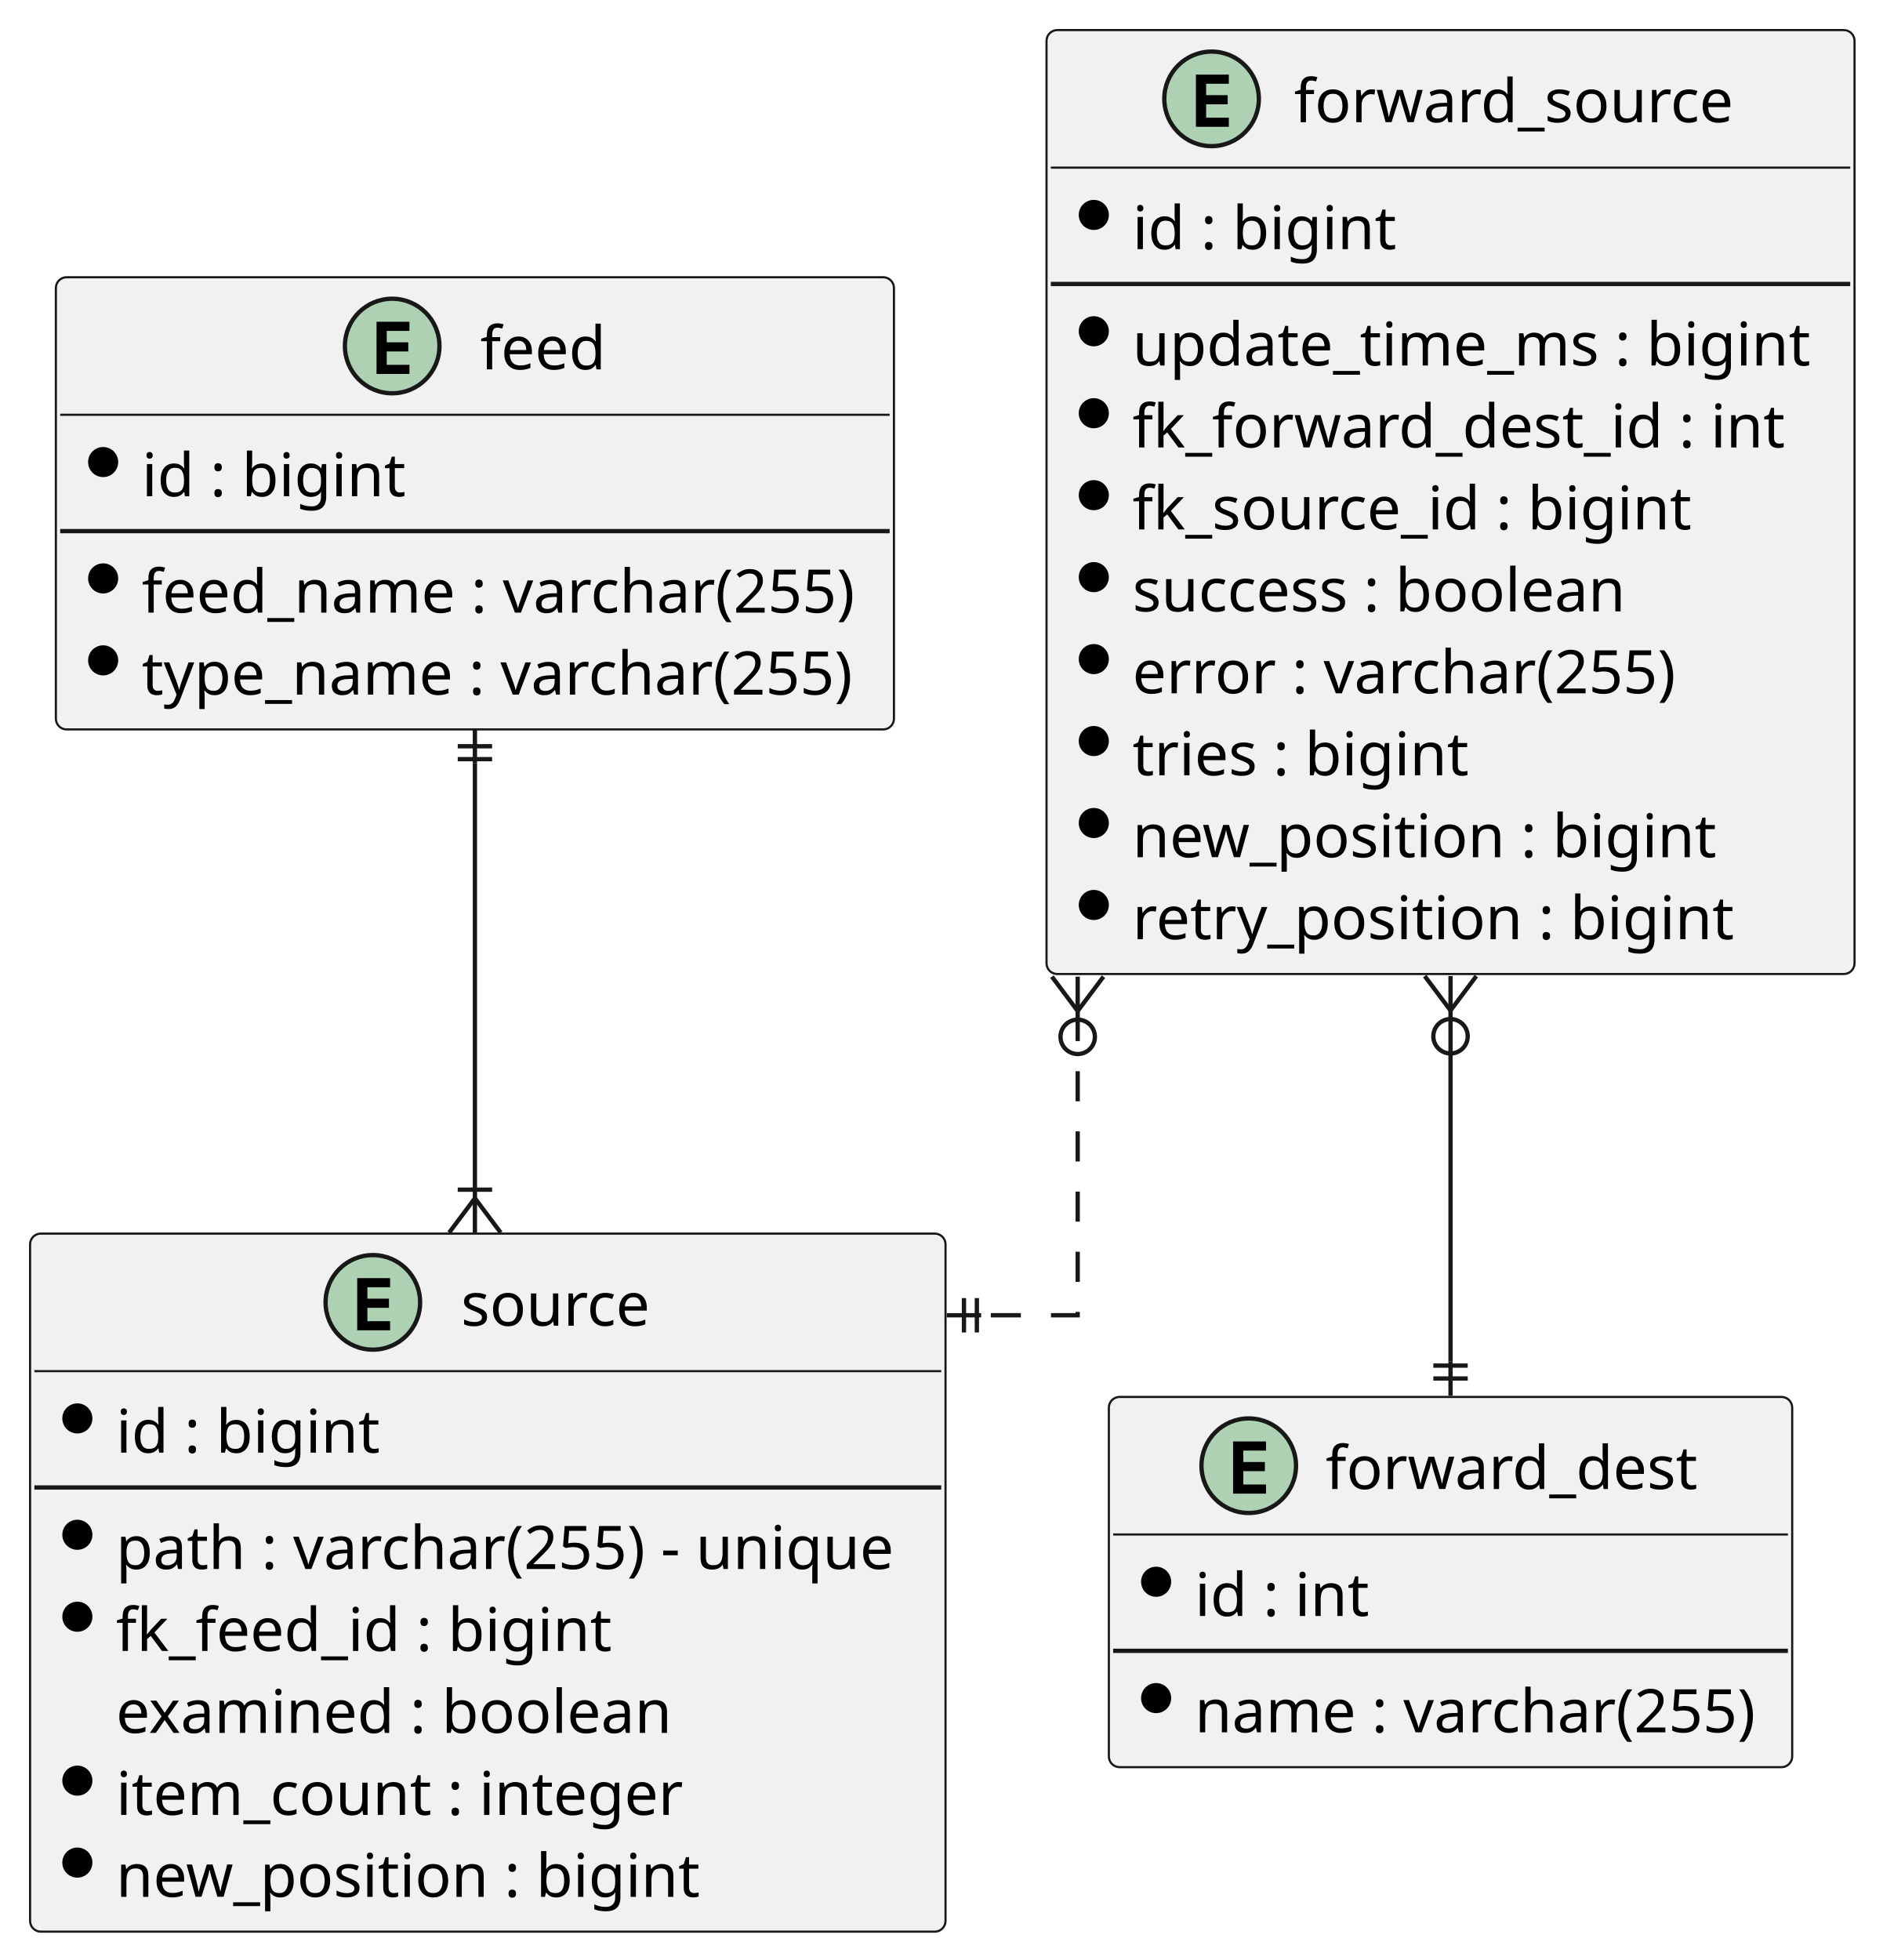
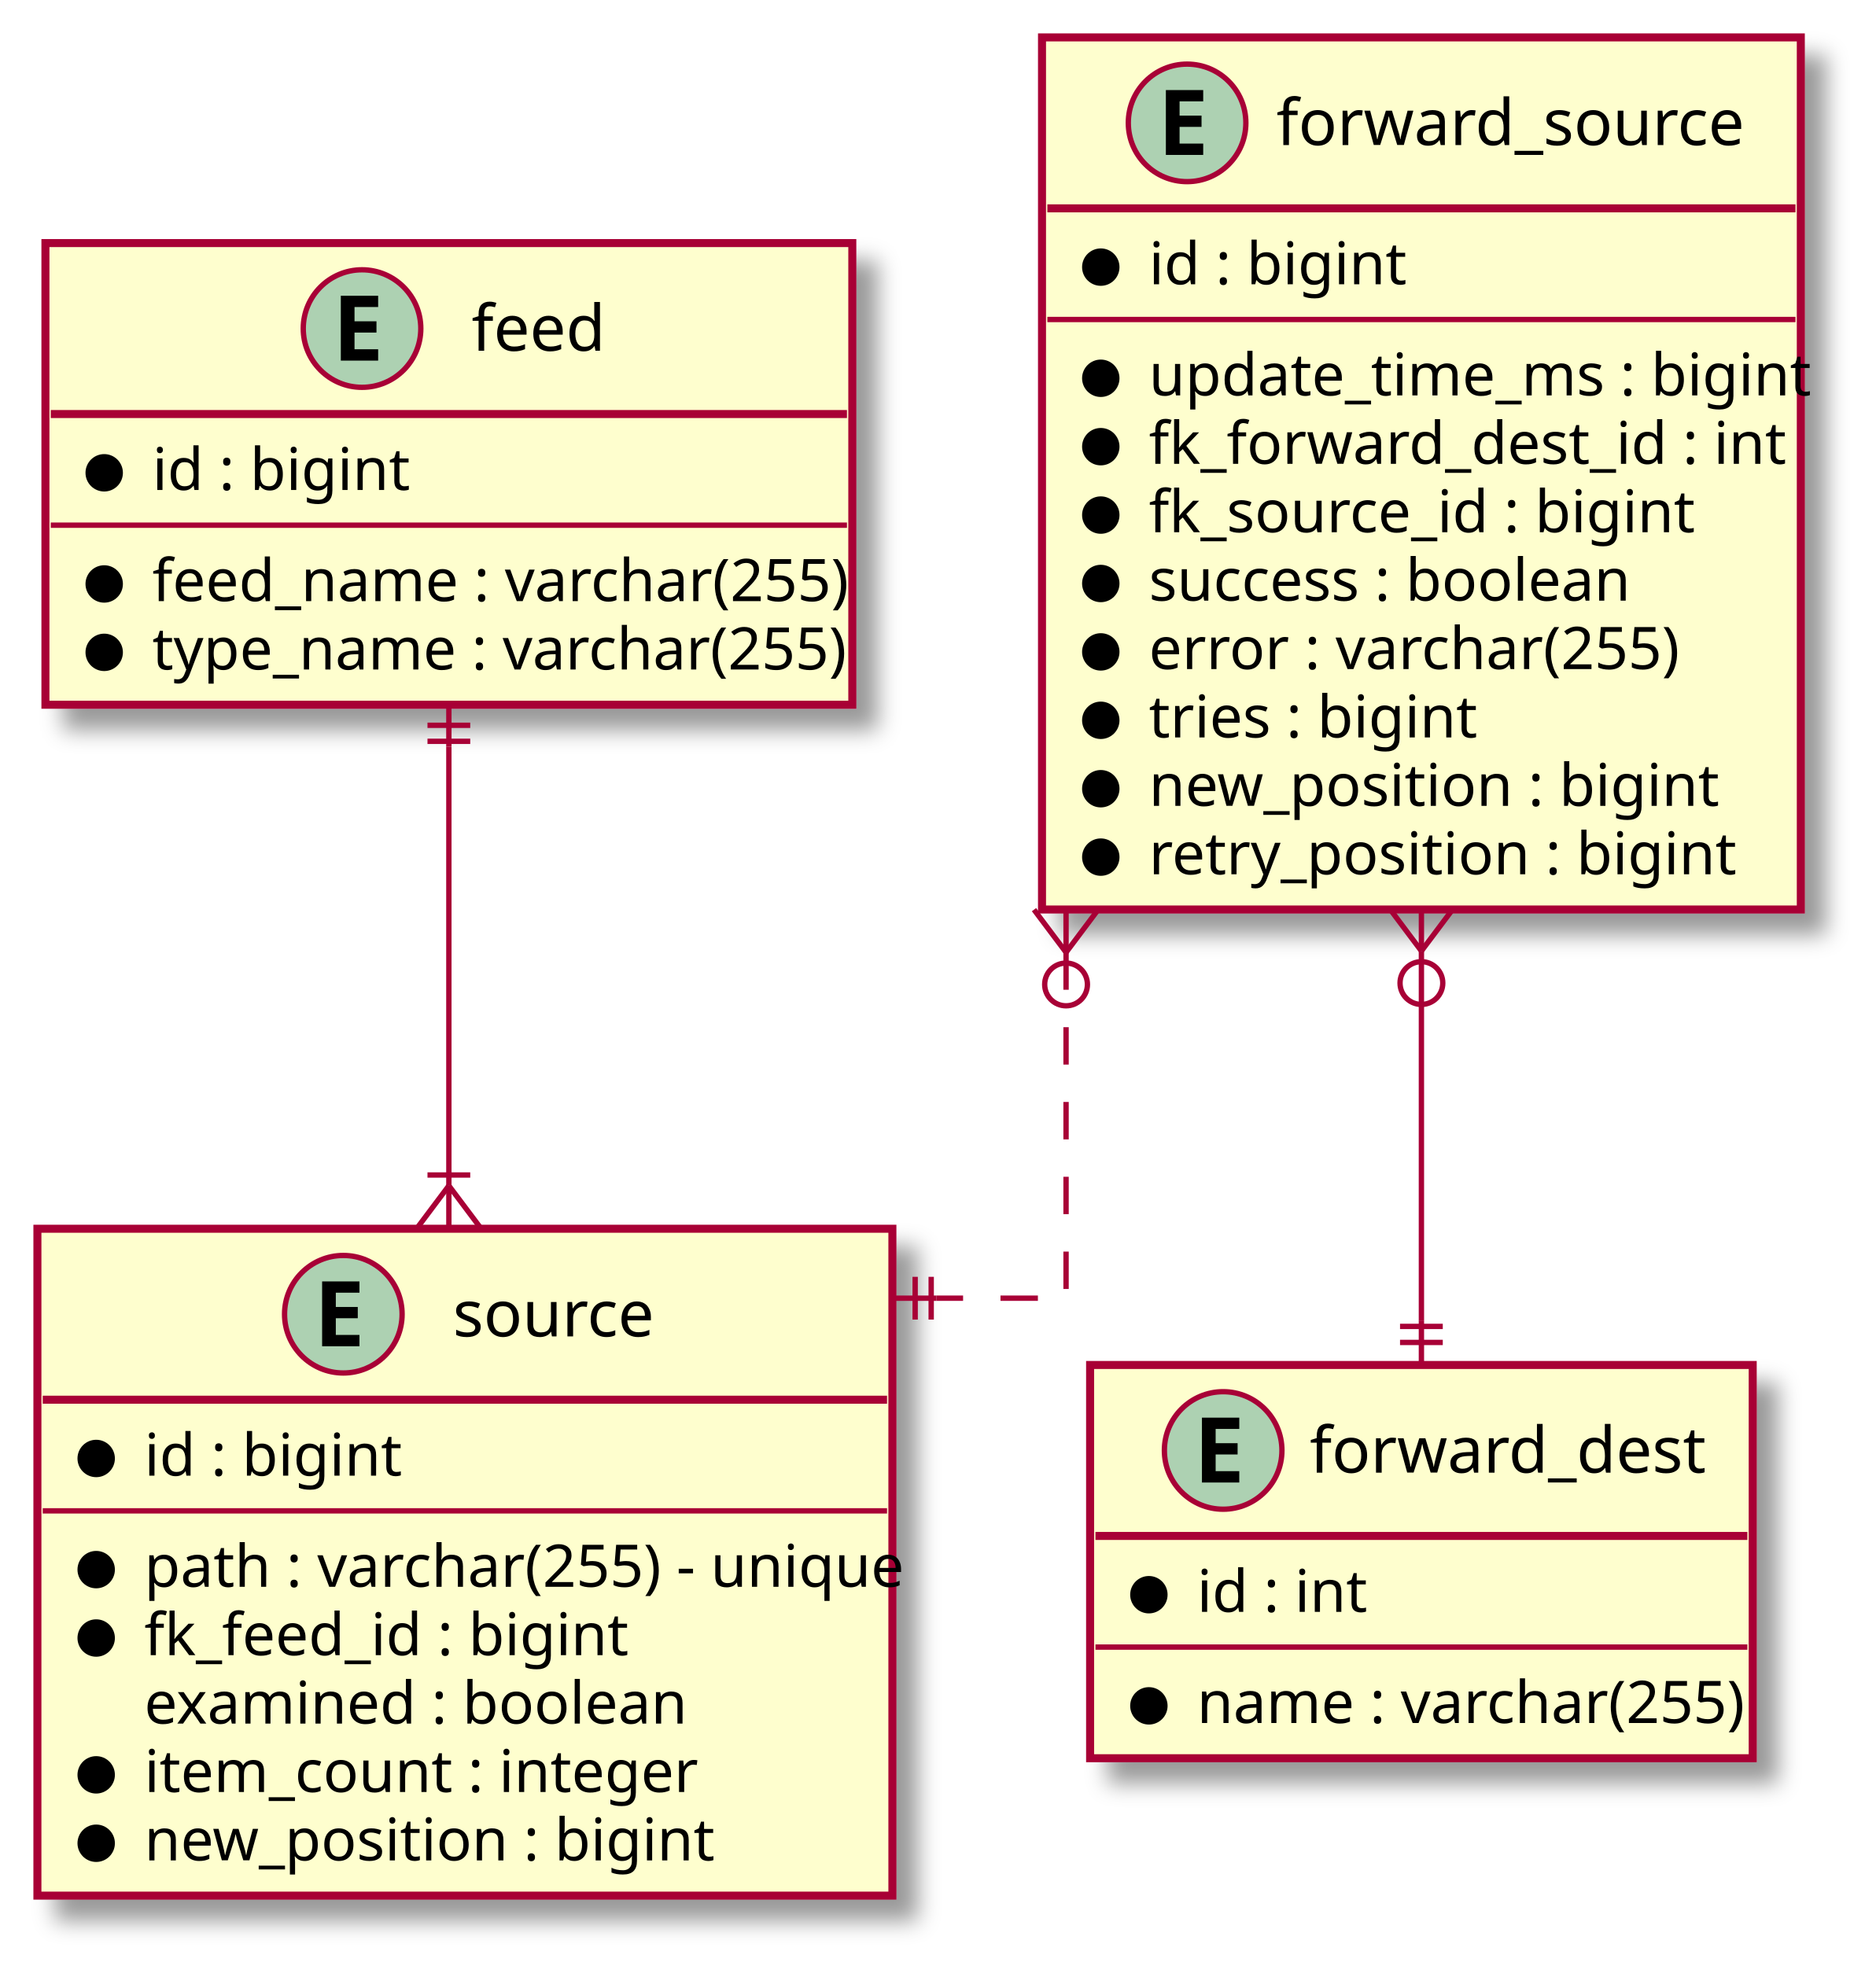
- <svg xmlns="http://www.w3.org/2000/svg" contentStyleType="text/css" height="456px" preserveAspectRatio="none" style="width:438px;height:456px;background:#FFFFFF;" version="1.1" viewBox="0 0 438 456" width="438px" zoomAndPan="magnify">
-   <defs />
+ <svg xmlns="http://www.w3.org/2000/svg" contentScriptType="application/ecmascript" contentStyleType="text/css" height="368px" preserveAspectRatio="none" style="width:351px;height:368px;" version="1.1" viewBox="0 0 351 368" width="351px" zoomAndPan="magnify">
+   <defs>
+     <filter height="300%" id="f1rcx7ir4g94ow" width="300%" x="-1" y="-1">
+       <feGaussianBlur result="blurOut" stdDeviation="2.0" />
+       <feColorMatrix in="blurOut" result="blurOut2" type="matrix" values="0 0 0 0 0 0 0 0 0 0 0 0 0 0 0 0 0 0 .4 0" />
+       <feOffset dx="4.0" dy="4.0" in="blurOut2" result="blurOut3" />
+       <feBlend in="SourceGraphic" in2="blurOut3" mode="normal" />
+     </filter>
+   </defs>
  <g>
-     <g id="elem_feed">
-       <rect codeLine="5" fill="#F1F1F1" height="105.204" id="feed" rx="2.5" ry="2.5" style="stroke:#181818;stroke-width:0.5;" width="195" x="13" y="64.5" />
-       <ellipse cx="91.25" cy="80.5" fill="#ADD1B2" rx="11" ry="11" style="stroke:#181818;stroke-width:1.0;" />
-       <path d="M87.609,87 L87.609,74.859 L95.266,74.859 L95.266,76.984 L89.984,76.984 L89.984,79.641 L95,79.641 L95,81.766 L89.984,81.766 L89.984,84.875 L95.266,84.875 L95.266,87 L87.609,87 Z " fill="#000000" />
-       <text fill="#000000" font-family="sans-serif" font-size="14" lengthAdjust="spacing" textLength="30" x="111.75" y="85.932">feed</text>
-       <line style="stroke:#181818;stroke-width:0.5;" x1="14" x2="207" y1="96.5" y2="96.5" />
-       <ellipse cx="24" cy="107.5" fill="#000000" rx="3" ry="3" style="stroke:#000000;stroke-width:1.0;" />
-       <text fill="#000000" font-family="sans-serif" font-size="14" lengthAdjust="spacing" textLength="65" x="33" y="115.466">id : bigint</text>
-       <line style="stroke:#181818;stroke-width:1.0;" x1="14" x2="207" y1="123.568" y2="123.568" />
-       <ellipse cx="24" cy="134.568" fill="#000000" rx="3" ry="3" style="stroke:#000000;stroke-width:1.0;" />
-       <text fill="#000000" font-family="sans-serif" font-size="14" lengthAdjust="spacing" textLength="169" x="33" y="142.534">feed_name : varchar(255)</text>
-       <ellipse cx="24" cy="153.636" fill="#000000" rx="3" ry="3" style="stroke:#000000;stroke-width:1.0;" />
-       <text fill="#000000" font-family="sans-serif" font-size="14" lengthAdjust="spacing" textLength="168" x="33" y="161.602">type_name : varchar(255)</text>
-     </g>
-     <g id="elem_source">
-       <rect codeLine="12" fill="#F1F1F1" height="162.407" id="source" rx="2.5" ry="2.5" style="stroke:#181818;stroke-width:0.5;" width="213" x="7" y="287" />
-       <ellipse cx="86.75" cy="303" fill="#ADD1B2" rx="11" ry="11" style="stroke:#181818;stroke-width:1.0;" />
-       <path d="M83.109,309.5 L83.109,297.359 L90.766,297.359 L90.766,299.484 L85.484,299.484 L85.484,302.141 L90.5,302.141 L90.5,304.266 L85.484,304.266 L85.484,307.375 L90.766,307.375 L90.766,309.5 L83.109,309.5 Z " fill="#000000" />
-       <text fill="#000000" font-family="sans-serif" font-size="14" lengthAdjust="spacing" textLength="45" x="107.25" y="308.432">source</text>
-       <line style="stroke:#181818;stroke-width:0.5;" x1="8" x2="219" y1="319" y2="319" />
-       <ellipse cx="18" cy="330" fill="#000000" rx="3" ry="3" style="stroke:#000000;stroke-width:1.0;" />
-       <text fill="#000000" font-family="sans-serif" font-size="14" lengthAdjust="spacing" textLength="65" x="27" y="337.966">id : bigint</text>
-       <line style="stroke:#181818;stroke-width:1.0;" x1="8" x2="219" y1="346.068" y2="346.068" />
-       <ellipse cx="18" cy="357.068" fill="#000000" rx="3" ry="3" style="stroke:#000000;stroke-width:1.0;" />
-       <text fill="#000000" font-family="sans-serif" font-size="14" lengthAdjust="spacing" textLength="187" x="27" y="365.034">path : varchar(255) - unique</text>
-       <ellipse cx="18" cy="376.136" fill="#000000" rx="3" ry="3" style="stroke:#000000;stroke-width:1.0;" />
-       <text fill="#000000" font-family="sans-serif" font-size="14" lengthAdjust="spacing" textLength="119" x="27" y="384.102">fk_feed_id : bigint</text>
-       <text fill="#000000" font-family="sans-serif" font-size="14" lengthAdjust="spacing" textLength="132" x="27" y="403.17">examined : boolean</text>
-       <ellipse cx="18" cy="414.272" fill="#000000" rx="3" ry="3" style="stroke:#000000;stroke-width:1.0;" />
-       <text fill="#000000" font-family="sans-serif" font-size="14" lengthAdjust="spacing" textLength="135" x="27" y="422.238">item_count : integer</text>
-       <ellipse cx="18" cy="433.34" fill="#000000" rx="3" ry="3" style="stroke:#000000;stroke-width:1.0;" />
-       <text fill="#000000" font-family="sans-serif" font-size="14" lengthAdjust="spacing" textLength="140" x="27" y="441.305">new_position : bigint</text>
-     </g>
-     <g id="elem_forward_dest">
-       <rect codeLine="22" fill="#F1F1F1" height="86.136" id="forward_dest" rx="2.5" ry="2.5" style="stroke:#181818;stroke-width:0.5;" width="159" x="258" y="325" />
-       <ellipse cx="290.55" cy="341" fill="#ADD1B2" rx="11" ry="11" style="stroke:#181818;stroke-width:1.0;" />
-       <path d="M286.909,347.5 L286.909,335.359 L294.566,335.359 L294.566,337.484 L289.284,337.484 L289.284,340.141 L294.3,340.141 L294.3,342.266 L289.284,342.266 L289.284,345.375 L294.566,345.375 L294.566,347.5 L286.909,347.5 Z " fill="#000000" />
-       <text fill="#000000" font-family="sans-serif" font-size="14" lengthAdjust="spacing" textLength="88" x="308.45" y="346.432">forward_dest</text>
-       <line style="stroke:#181818;stroke-width:0.5;" x1="259" x2="416" y1="357" y2="357" />
-       <ellipse cx="269" cy="368" fill="#000000" rx="3" ry="3" style="stroke:#000000;stroke-width:1.0;" />
-       <text fill="#000000" font-family="sans-serif" font-size="14" lengthAdjust="spacing" textLength="43" x="278" y="375.966">id : int</text>
-       <line style="stroke:#181818;stroke-width:1.0;" x1="259" x2="416" y1="384.068" y2="384.068" />
-       <ellipse cx="269" cy="395.068" fill="#000000" rx="3" ry="3" style="stroke:#000000;stroke-width:1.0;" />
-       <text fill="#000000" font-family="sans-serif" font-size="14" lengthAdjust="spacing" textLength="133" x="278" y="403.034">name : varchar(255)</text>
-     </g>
-     <g id="elem_forward_source">
-       <rect codeLine="28" fill="#F1F1F1" height="219.611" id="forward_source" rx="2.5" ry="2.5" style="stroke:#181818;stroke-width:0.5;" width="188" x="243.5" y="7" />
-       <ellipse cx="281.9" cy="23" fill="#ADD1B2" rx="11" ry="11" style="stroke:#181818;stroke-width:1.0;" />
-       <path d="M278.259,29.5 L278.259,17.359 L285.916,17.359 L285.916,19.484 L280.634,19.484 L280.634,22.141 L285.65,22.141 L285.65,24.266 L280.634,24.266 L280.634,27.375 L285.916,27.375 L285.916,29.5 L278.259,29.5 Z " fill="#000000" />
-       <text fill="#000000" font-family="sans-serif" font-size="14" lengthAdjust="spacing" textLength="104" x="301.1" y="28.432">forward_source</text>
-       <line style="stroke:#181818;stroke-width:0.5;" x1="244.5" x2="430.5" y1="39" y2="39" />
-       <ellipse cx="254.5" cy="50" fill="#000000" rx="3" ry="3" style="stroke:#000000;stroke-width:1.0;" />
-       <text fill="#000000" font-family="sans-serif" font-size="14" lengthAdjust="spacing" textLength="65" x="263.5" y="57.966">id : bigint</text>
-       <line style="stroke:#181818;stroke-width:1.0;" x1="244.5" x2="430.5" y1="66.068" y2="66.068" />
-       <ellipse cx="254.5" cy="77.068" fill="#000000" rx="3" ry="3" style="stroke:#000000;stroke-width:1.0;" />
-       <text fill="#000000" font-family="sans-serif" font-size="14" lengthAdjust="spacing" textLength="162" x="263.5" y="85.034">update_time_ms : bigint</text>
-       <ellipse cx="254.5" cy="96.136" fill="#000000" rx="3" ry="3" style="stroke:#000000;stroke-width:1.0;" />
-       <text fill="#000000" font-family="sans-serif" font-size="14" lengthAdjust="spacing" textLength="155" x="263.5" y="104.102">fk_forward_dest_id : int</text>
-       <ellipse cx="254.5" cy="115.204" fill="#000000" rx="3" ry="3" style="stroke:#000000;stroke-width:1.0;" />
-       <text fill="#000000" font-family="sans-serif" font-size="14" lengthAdjust="spacing" textLength="134" x="263.5" y="123.17">fk_source_id : bigint</text>
-       <ellipse cx="254.5" cy="134.272" fill="#000000" rx="3" ry="3" style="stroke:#000000;stroke-width:1.0;" />
-       <text fill="#000000" font-family="sans-serif" font-size="14" lengthAdjust="spacing" textLength="118" x="263.5" y="142.238">success : boolean</text>
-       <ellipse cx="254.5" cy="153.34" fill="#000000" rx="3" ry="3" style="stroke:#000000;stroke-width:1.0;" />
-       <text fill="#000000" font-family="sans-serif" font-size="14" lengthAdjust="spacing" textLength="129" x="263.5" y="161.305">error : varchar(255)</text>
-       <ellipse cx="254.5" cy="172.407" fill="#000000" rx="3" ry="3" style="stroke:#000000;stroke-width:1.0;" />
-       <text fill="#000000" font-family="sans-serif" font-size="14" lengthAdjust="spacing" textLength="82" x="263.5" y="180.373">tries : bigint</text>
-       <ellipse cx="254.5" cy="191.475" fill="#000000" rx="3" ry="3" style="stroke:#000000;stroke-width:1.0;" />
-       <text fill="#000000" font-family="sans-serif" font-size="14" lengthAdjust="spacing" textLength="140" x="263.5" y="199.441">new_position : bigint</text>
-       <ellipse cx="254.5" cy="210.543" fill="#000000" rx="3" ry="3" style="stroke:#000000;stroke-width:1.0;" />
-       <text fill="#000000" font-family="sans-serif" font-size="14" lengthAdjust="spacing" textLength="144" x="263.5" y="218.509">retry_position : bigint</text>
-     </g>
-     <g id="link_feed_source">
-       <path codeLine="41" d="M110.5,177.62 C110.5,177.62 110.5,278.78 110.5,278.78 " fill="none" id="feed-source" style="stroke:#181818;stroke-width:1.0;" />
-       <line style="stroke:#181818;stroke-width:1.0;" x1="110.5" x2="116.5" y1="278.78" y2="286.78" />
-       <line style="stroke:#181818;stroke-width:1.0;" x1="110.5" x2="104.5" y1="278.78" y2="286.78" />
-       <line style="stroke:#181818;stroke-width:1.0;" x1="110.5" x2="110.5" y1="278.78" y2="286.78" />
-       <line style="stroke:#181818;stroke-width:1.0;" x1="114.5" x2="106.5" y1="276.78" y2="276.78" />
-       <line style="stroke:#181818;stroke-width:1.0;" x1="106.5" x2="114.5" y1="173.62" y2="173.62" />
-       <line style="stroke:#181818;stroke-width:1.0;" x1="106.5" x2="114.5" y1="176.62" y2="176.62" />
-       <line style="stroke:#181818;stroke-width:1.0;" x1="110.5" x2="110.5" y1="177.62" y2="169.62" />
-     </g>
-     <g id="link_forward_source_forward_dest">
-       <path codeLine="43" d="M337.5,235.09 C337.5,235.09 337.5,316.71 337.5,316.71 " fill="none" id="forward_source-forward_dest" style="stroke:#181818;stroke-width:1.0;" />
-       <line style="stroke:#181818;stroke-width:1.0;" x1="341.5" x2="333.5" y1="320.71" y2="320.71" />
-       <line style="stroke:#181818;stroke-width:1.0;" x1="341.5" x2="333.5" y1="317.71" y2="317.71" />
-       <line style="stroke:#181818;stroke-width:1.0;" x1="337.5" x2="337.5" y1="316.71" y2="324.71" />
-       <line style="stroke:#181818;stroke-width:1.0;" x1="337.5" x2="331.5" y1="235.09" y2="227.09" />
-       <line style="stroke:#181818;stroke-width:1.0;" x1="337.5" x2="343.5" y1="235.09" y2="227.09" />
-       <line style="stroke:#181818;stroke-width:1.0;" x1="337.5" x2="337.5" y1="235.09" y2="227.09" />
-       <ellipse cx="337.5" cy="241.09" fill="none" rx="4" ry="4" style="stroke:#181818;stroke-width:1.0;" />
-     </g>
-     <g id="link_forward_source_source">
-       <path codeLine="44" d="M250.75,235.22 C250.75,235.22 250.75,306 250.75,306 C250.75,306 228.29,306 228.29,306 " fill="none" id="forward_source-source" style="stroke:#181818;stroke-width:1.0;stroke-dasharray:7.0,7.0;" />
-       <line style="stroke:#181818;stroke-width:1.0;" x1="224.29" x2="224.29" y1="310" y2="302" />
-       <line style="stroke:#181818;stroke-width:1.0;" x1="227.29" x2="227.29" y1="310" y2="302" />
-       <line style="stroke:#181818;stroke-width:1.0;" x1="228.29" x2="220.29" y1="306" y2="306" />
-       <line style="stroke:#181818;stroke-width:1.0;" x1="250.75" x2="244.75" y1="235.22" y2="227.22" />
-       <line style="stroke:#181818;stroke-width:1.0;" x1="250.75" x2="256.75" y1="235.22" y2="227.22" />
-       <line style="stroke:#181818;stroke-width:1.0;" x1="250.75" x2="250.75" y1="235.22" y2="227.22" />
-       <ellipse cx="250.75" cy="241.22" fill="none" rx="4" ry="4" style="stroke:#181818;stroke-width:1.0;" />
-     </g>
+     <rect codeLine="5" fill="#FEFECE" filter="url(#f1rcx7ir4g94ow)" height="86.414" id="feed" style="stroke:#A80036;stroke-width:1.5;" width="151" x="8.5" y="45.5" />
+     <ellipse cx="67.75" cy="61.5" fill="#ADD1B2" rx="11" ry="11" style="stroke:#A80036;stroke-width:1.0;" />
+     <path d="M70.766,67.5 L63.781,67.5 L63.781,55.359 L70.766,55.359 L70.766,57.469 L66.344,57.469 L66.344,60.141 L70.453,60.141 L70.453,62.25 L66.344,62.25 L66.344,65.375 L70.766,65.375 L70.766,67.5 Z " fill="#000000" />
+     <text fill="#000000" font-family="sans-serif" font-size="12" lengthAdjust="spacing" textLength="24" x="88.25" y="65.654">feed</text>
+     <line style="stroke:#A80036;stroke-width:1.5;" x1="9.5" x2="158.5" y1="77.5" y2="77.5" />
+     <ellipse cx="19.5" cy="88.5" fill="#000000" rx="3" ry="3" style="stroke:#000000;stroke-width:1.0;" />
+     <text fill="#000000" font-family="sans-serif" font-size="11" lengthAdjust="spacing" textLength="43" x="28.5" y="91.71">id : bigint</text>
+     <line style="stroke:#A80036;stroke-width:1.0;" x1="9.5" x2="158.5" y1="98.305" y2="98.305" />
+     <ellipse cx="19.5" cy="109.305" fill="#000000" rx="3" ry="3" style="stroke:#000000;stroke-width:1.0;" />
+     <text fill="#000000" font-family="sans-serif" font-size="11" lengthAdjust="spacing" textLength="125" x="28.5" y="112.515">feed_name : varchar(255)</text>
+     <ellipse cx="19.5" cy="122.109" fill="#000000" rx="3" ry="3" style="stroke:#000000;stroke-width:1.0;" />
+     <text fill="#000000" font-family="sans-serif" font-size="11" lengthAdjust="spacing" textLength="125" x="28.5" y="125.32">type_name : varchar(255)</text>
+     <rect codeLine="12" fill="#FEFECE" filter="url(#f1rcx7ir4g94ow)" height="124.828" id="source" style="stroke:#A80036;stroke-width:1.5;" width="160" x="7" y="230" />
+     <ellipse cx="64.25" cy="246" fill="#ADD1B2" rx="11" ry="11" style="stroke:#A80036;stroke-width:1.0;" />
+     <path d="M67.266,252 L60.281,252 L60.281,239.859 L67.266,239.859 L67.266,241.969 L62.844,241.969 L62.844,244.641 L66.953,244.641 L66.953,246.75 L62.844,246.75 L62.844,249.875 L67.266,249.875 L67.266,252 Z " fill="#000000" />
+     <text fill="#000000" font-family="sans-serif" font-size="12" lengthAdjust="spacing" textLength="37" x="84.75" y="250.154">source</text>
+     <line style="stroke:#A80036;stroke-width:1.5;" x1="8" x2="166" y1="262" y2="262" />
+     <ellipse cx="18" cy="273" fill="#000000" rx="3" ry="3" style="stroke:#000000;stroke-width:1.0;" />
+     <text fill="#000000" font-family="sans-serif" font-size="11" lengthAdjust="spacing" textLength="43" x="27" y="276.21">id : bigint</text>
+     <line style="stroke:#A80036;stroke-width:1.0;" x1="8" x2="166" y1="282.805" y2="282.805" />
+     <ellipse cx="18" cy="293.805" fill="#000000" rx="3" ry="3" style="stroke:#000000;stroke-width:1.0;" />
+     <text fill="#000000" font-family="sans-serif" font-size="11" lengthAdjust="spacing" textLength="134" x="27" y="297.015">path : varchar(255) - unique</text>
+     <ellipse cx="18" cy="306.609" fill="#000000" rx="3" ry="3" style="stroke:#000000;stroke-width:1.0;" />
+     <text fill="#000000" font-family="sans-serif" font-size="11" lengthAdjust="spacing" textLength="84" x="27" y="309.82">fk_feed_id : bigint</text>
+     <text fill="#000000" font-family="sans-serif" font-size="11" lengthAdjust="spacing" textLength="95" x="27" y="322.625">examined : boolean</text>
+     <ellipse cx="18" cy="332.219" fill="#000000" rx="3" ry="3" style="stroke:#000000;stroke-width:1.0;" />
+     <text fill="#000000" font-family="sans-serif" font-size="11" lengthAdjust="spacing" textLength="97" x="27" y="335.429">item_count : integer</text>
+     <ellipse cx="18" cy="345.023" fill="#000000" rx="3" ry="3" style="stroke:#000000;stroke-width:1.0;" />
+     <text fill="#000000" font-family="sans-serif" font-size="11" lengthAdjust="spacing" textLength="97" x="27" y="348.234">new_position : bigint</text>
+     <rect codeLine="22" fill="#FEFECE" filter="url(#f1rcx7ir4g94ow)" height="73.609" id="forward_dest" style="stroke:#A80036;stroke-width:1.5;" width="124" x="204" y="255.5" />
+     <ellipse cx="228.9" cy="271.5" fill="#ADD1B2" rx="11" ry="11" style="stroke:#A80036;stroke-width:1.0;" />
+     <path d="M231.916,277.5 L224.931,277.5 L224.931,265.359 L231.916,265.359 L231.916,267.469 L227.494,267.469 L227.494,270.141 L231.603,270.141 L231.603,272.25 L227.494,272.25 L227.494,275.375 L231.916,275.375 L231.916,277.5 Z " fill="#000000" />
+     <text fill="#000000" font-family="sans-serif" font-size="12" lengthAdjust="spacing" textLength="70" x="245.1" y="275.654">forward_dest</text>
+     <line style="stroke:#A80036;stroke-width:1.5;" x1="205" x2="327" y1="287.5" y2="287.5" />
+     <ellipse cx="215" cy="298.5" fill="#000000" rx="3" ry="3" style="stroke:#000000;stroke-width:1.0;" />
+     <text fill="#000000" font-family="sans-serif" font-size="11" lengthAdjust="spacing" textLength="29" x="224" y="301.71">id : int</text>
+     <line style="stroke:#A80036;stroke-width:1.0;" x1="205" x2="327" y1="308.305" y2="308.305" />
+     <ellipse cx="215" cy="319.305" fill="#000000" rx="3" ry="3" style="stroke:#000000;stroke-width:1.0;" />
+     <text fill="#000000" font-family="sans-serif" font-size="11" lengthAdjust="spacing" textLength="98" x="224" y="322.515">name : varchar(255)</text>
+     <rect codeLine="28" fill="#FEFECE" filter="url(#f1rcx7ir4g94ow)" height="163.242" id="forward_source" style="stroke:#A80036;stroke-width:1.5;" width="142" x="195" y="7" />
+     <ellipse cx="222.15" cy="23" fill="#ADD1B2" rx="11" ry="11" style="stroke:#A80036;stroke-width:1.0;" />
+     <path d="M225.166,29 L218.181,29 L218.181,16.859 L225.166,16.859 L225.166,18.969 L220.744,18.969 L220.744,21.641 L224.853,21.641 L224.853,23.75 L220.744,23.75 L220.744,26.875 L225.166,26.875 L225.166,29 Z " fill="#000000" />
+     <text fill="#000000" font-family="sans-serif" font-size="12" lengthAdjust="spacing" textLength="83" x="238.85" y="27.154">forward_source</text>
+     <line style="stroke:#A80036;stroke-width:1.5;" x1="196" x2="336" y1="39" y2="39" />
+     <ellipse cx="206" cy="50" fill="#000000" rx="3" ry="3" style="stroke:#000000;stroke-width:1.0;" />
+     <text fill="#000000" font-family="sans-serif" font-size="11" lengthAdjust="spacing" textLength="43" x="215" y="53.21">id : bigint</text>
+     <line style="stroke:#A80036;stroke-width:1.0;" x1="196" x2="336" y1="59.805" y2="59.805" />
+     <ellipse cx="206" cy="70.805" fill="#000000" rx="3" ry="3" style="stroke:#000000;stroke-width:1.0;" />
+     <text fill="#000000" font-family="sans-serif" font-size="11" lengthAdjust="spacing" textLength="116" x="215" y="74.015">update_time_ms : bigint</text>
+     <ellipse cx="206" cy="83.609" fill="#000000" rx="3" ry="3" style="stroke:#000000;stroke-width:1.0;" />
+     <text fill="#000000" font-family="sans-serif" font-size="11" lengthAdjust="spacing" textLength="112" x="215" y="86.82">fk_forward_dest_id : int</text>
+     <ellipse cx="206" cy="96.414" fill="#000000" rx="3" ry="3" style="stroke:#000000;stroke-width:1.0;" />
+     <text fill="#000000" font-family="sans-serif" font-size="11" lengthAdjust="spacing" textLength="94" x="215" y="99.624">fk_source_id : bigint</text>
+     <ellipse cx="206" cy="109.219" fill="#000000" rx="3" ry="3" style="stroke:#000000;stroke-width:1.0;" />
+     <text fill="#000000" font-family="sans-serif" font-size="11" lengthAdjust="spacing" textLength="84" x="215" y="112.429">success : boolean</text>
+     <ellipse cx="206" cy="122.023" fill="#000000" rx="3" ry="3" style="stroke:#000000;stroke-width:1.0;" />
+     <text fill="#000000" font-family="sans-serif" font-size="11" lengthAdjust="spacing" textLength="94" x="215" y="125.234">error : varchar(255)</text>
+     <ellipse cx="206" cy="134.828" fill="#000000" rx="3" ry="3" style="stroke:#000000;stroke-width:1.0;" />
+     <text fill="#000000" font-family="sans-serif" font-size="11" lengthAdjust="spacing" textLength="56" x="215" y="138.039">tries : bigint</text>
+     <ellipse cx="206" cy="147.633" fill="#000000" rx="3" ry="3" style="stroke:#000000;stroke-width:1.0;" />
+     <text fill="#000000" font-family="sans-serif" font-size="11" lengthAdjust="spacing" textLength="97" x="215" y="150.843">new_position : bigint</text>
+     <ellipse cx="206" cy="160.438" fill="#000000" rx="3" ry="3" style="stroke:#000000;stroke-width:1.0;" />
+     <text fill="#000000" font-family="sans-serif" font-size="11" lengthAdjust="spacing" textLength="101" x="215" y="163.648">retry_position : bigint</text>
+     <path codeLine="41" d="M84,139.76 C84,139.76 84,221.94 84,221.94 " fill="none" id="feed-source" style="stroke:#A80036;stroke-width:1.0;" />
+     <line style="stroke:#A80036;stroke-width:1.0;" x1="84" x2="90" y1="221.94" y2="229.94" />
+     <line style="stroke:#A80036;stroke-width:1.0;" x1="84" x2="78" y1="221.94" y2="229.94" />
+     <line style="stroke:#A80036;stroke-width:1.0;" x1="84" x2="84" y1="221.94" y2="229.94" />
+     <line style="stroke:#A80036;stroke-width:1.0;" x1="88" x2="80" y1="219.94" y2="219.94" />
+     <line style="stroke:#A80036;stroke-width:1.0;" x1="80" x2="88" y1="135.76" y2="135.76" />
+     <line style="stroke:#A80036;stroke-width:1.0;" x1="80" x2="88" y1="138.76" y2="138.76" />
+     <line style="stroke:#A80036;stroke-width:1.0;" x1="84" x2="84" y1="139.76" y2="131.76" />
+     <path codeLine="43" d="M266,178.01 C266,178.01 266,247.28 266,247.28 " fill="none" id="forward_source-forward_dest" style="stroke:#A80036;stroke-width:1.0;" />
+     <line style="stroke:#A80036;stroke-width:1.0;" x1="270" x2="262" y1="251.28" y2="251.28" />
+     <line style="stroke:#A80036;stroke-width:1.0;" x1="270" x2="262" y1="248.28" y2="248.28" />
+     <line style="stroke:#A80036;stroke-width:1.0;" x1="266" x2="266" y1="247.28" y2="255.28" />
+     <line style="stroke:#A80036;stroke-width:1.0;" x1="266" x2="260" y1="178.01" y2="170.01" />
+     <line style="stroke:#A80036;stroke-width:1.0;" x1="266" x2="272" y1="178.01" y2="170.01" />
+     <line style="stroke:#A80036;stroke-width:1.0;" x1="266" x2="266" y1="178.01" y2="170.01" />
+     <ellipse cx="266" cy="184.01" rx="4" ry="4" style="stroke:#A80036;stroke-width:1.0;fill:none;" />
+     <path codeLine="44" d="M199.5,178.27 C199.5,178.27 199.5,243 199.5,243 C199.5,243 175.26,243 175.26,243 " fill="none" id="forward_source-source" style="stroke:#A80036;stroke-width:1.0;stroke-dasharray:7.0,7.0;" />
+     <line style="stroke:#A80036;stroke-width:1.0;" x1="171.26" x2="171.26" y1="247" y2="239" />
+     <line style="stroke:#A80036;stroke-width:1.0;" x1="174.26" x2="174.26" y1="247" y2="239" />
+     <line style="stroke:#A80036;stroke-width:1.0;" x1="175.26" x2="167.26" y1="243" y2="243" />
+     <line style="stroke:#A80036;stroke-width:1.0;" x1="199.5" x2="193.5" y1="178.27" y2="170.27" />
+     <line style="stroke:#A80036;stroke-width:1.0;" x1="199.5" x2="205.5" y1="178.27" y2="170.27" />
+     <line style="stroke:#A80036;stroke-width:1.0;" x1="199.5" x2="199.5" y1="178.27" y2="170.27" />
+     <ellipse cx="199.5" cy="184.27" rx="4" ry="4" style="stroke:#A80036;stroke-width:1.0;fill:none;" />
  </g>
</svg>
